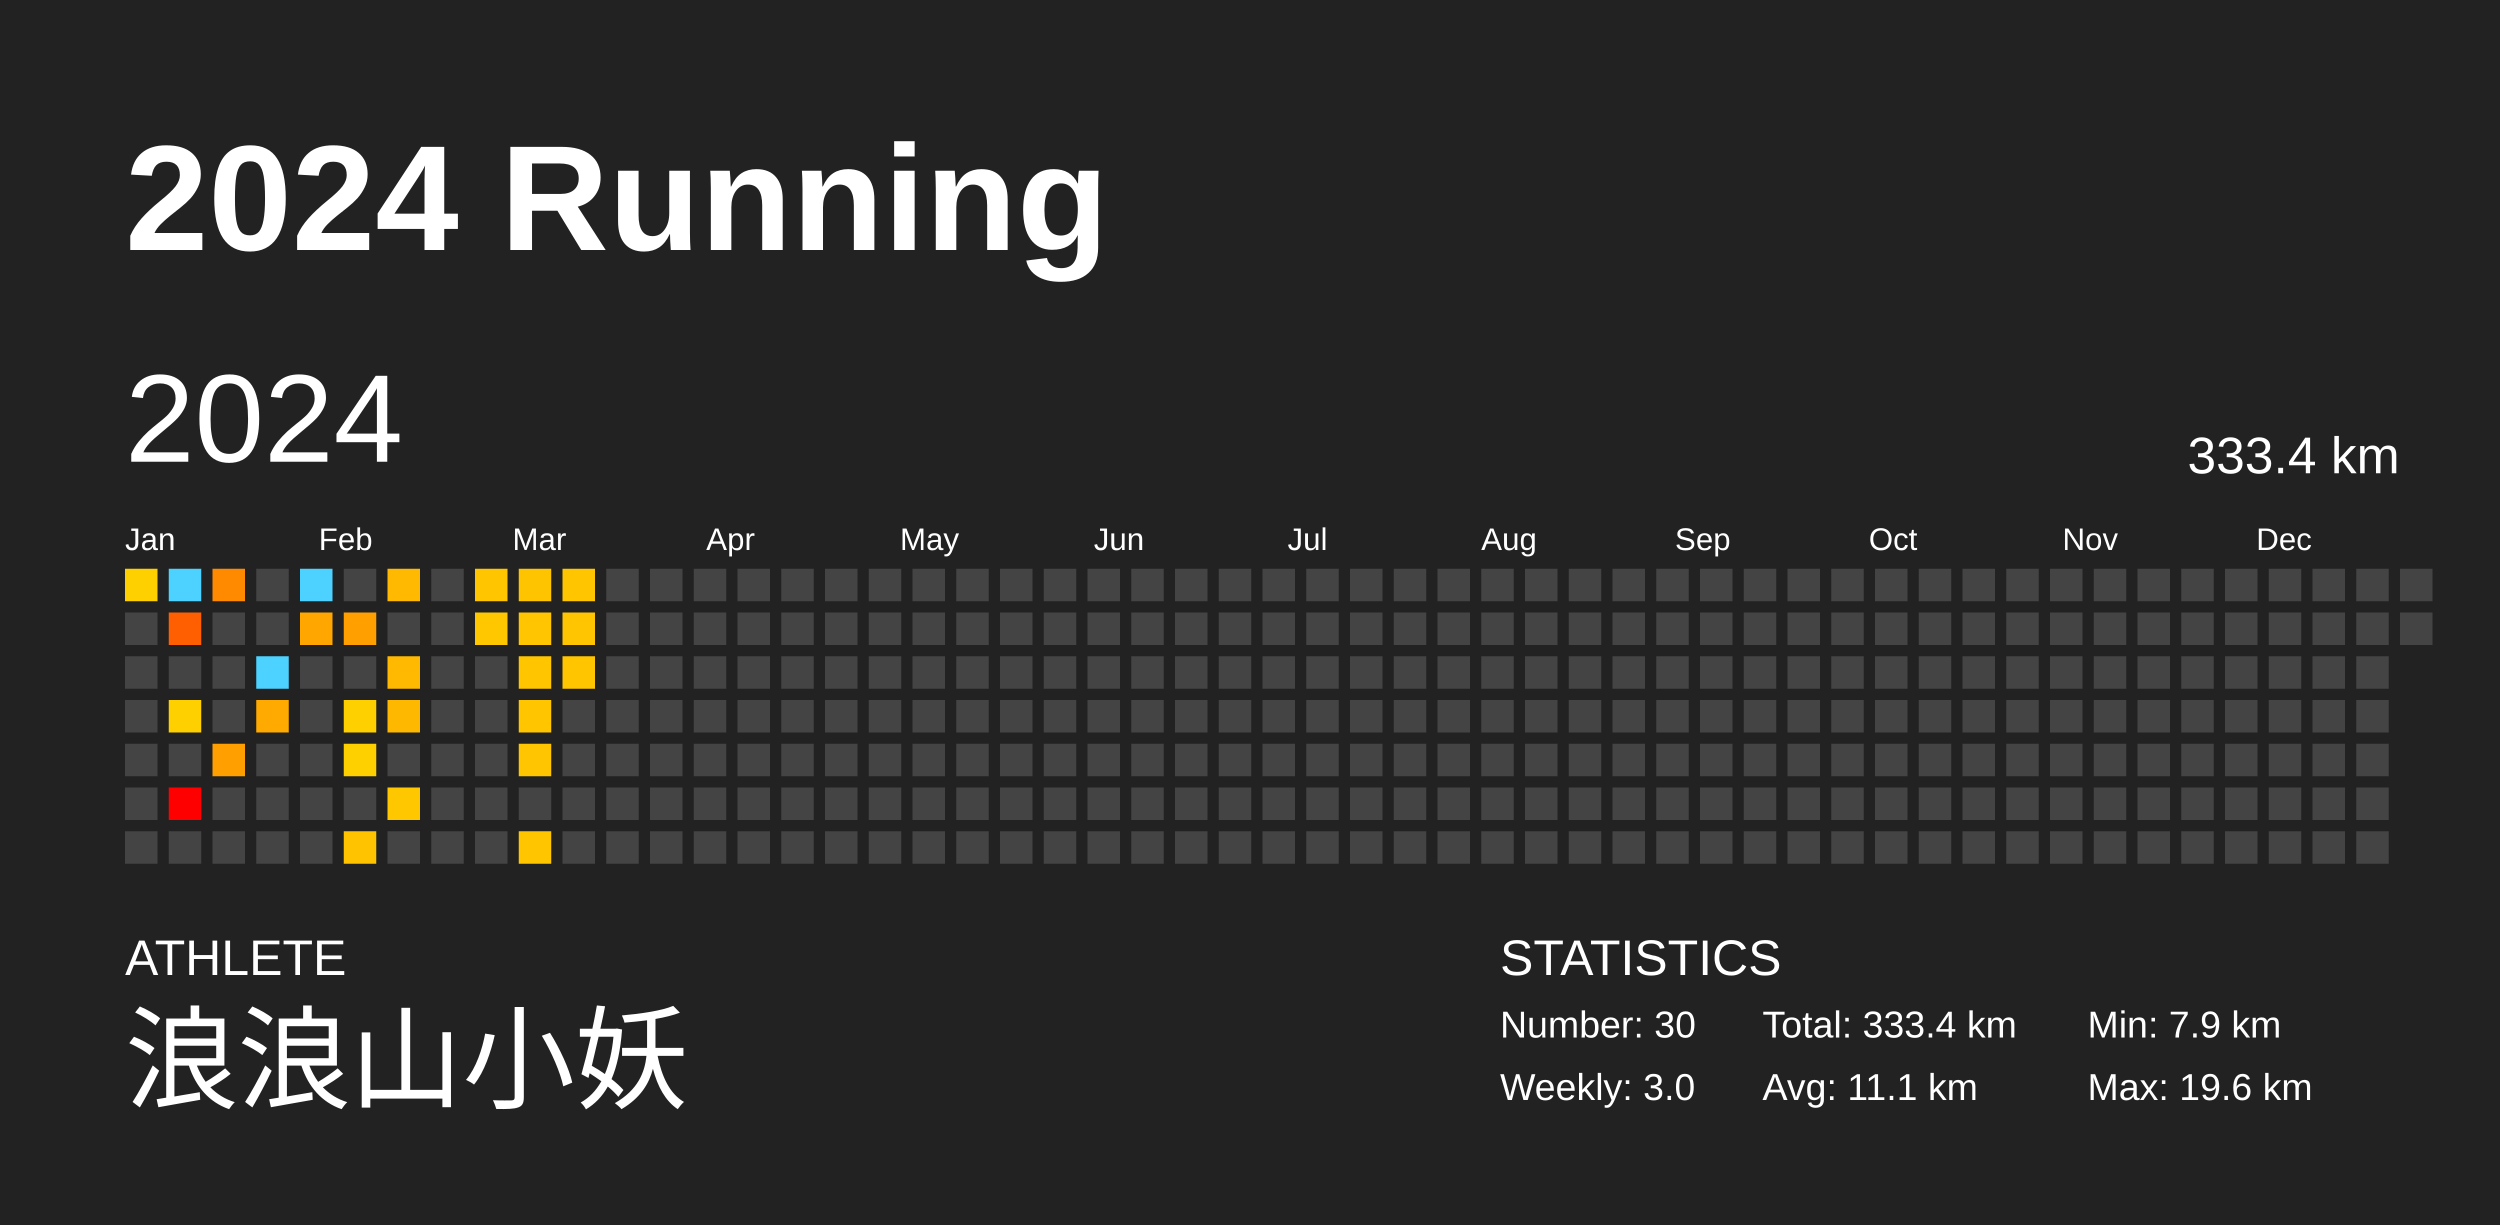
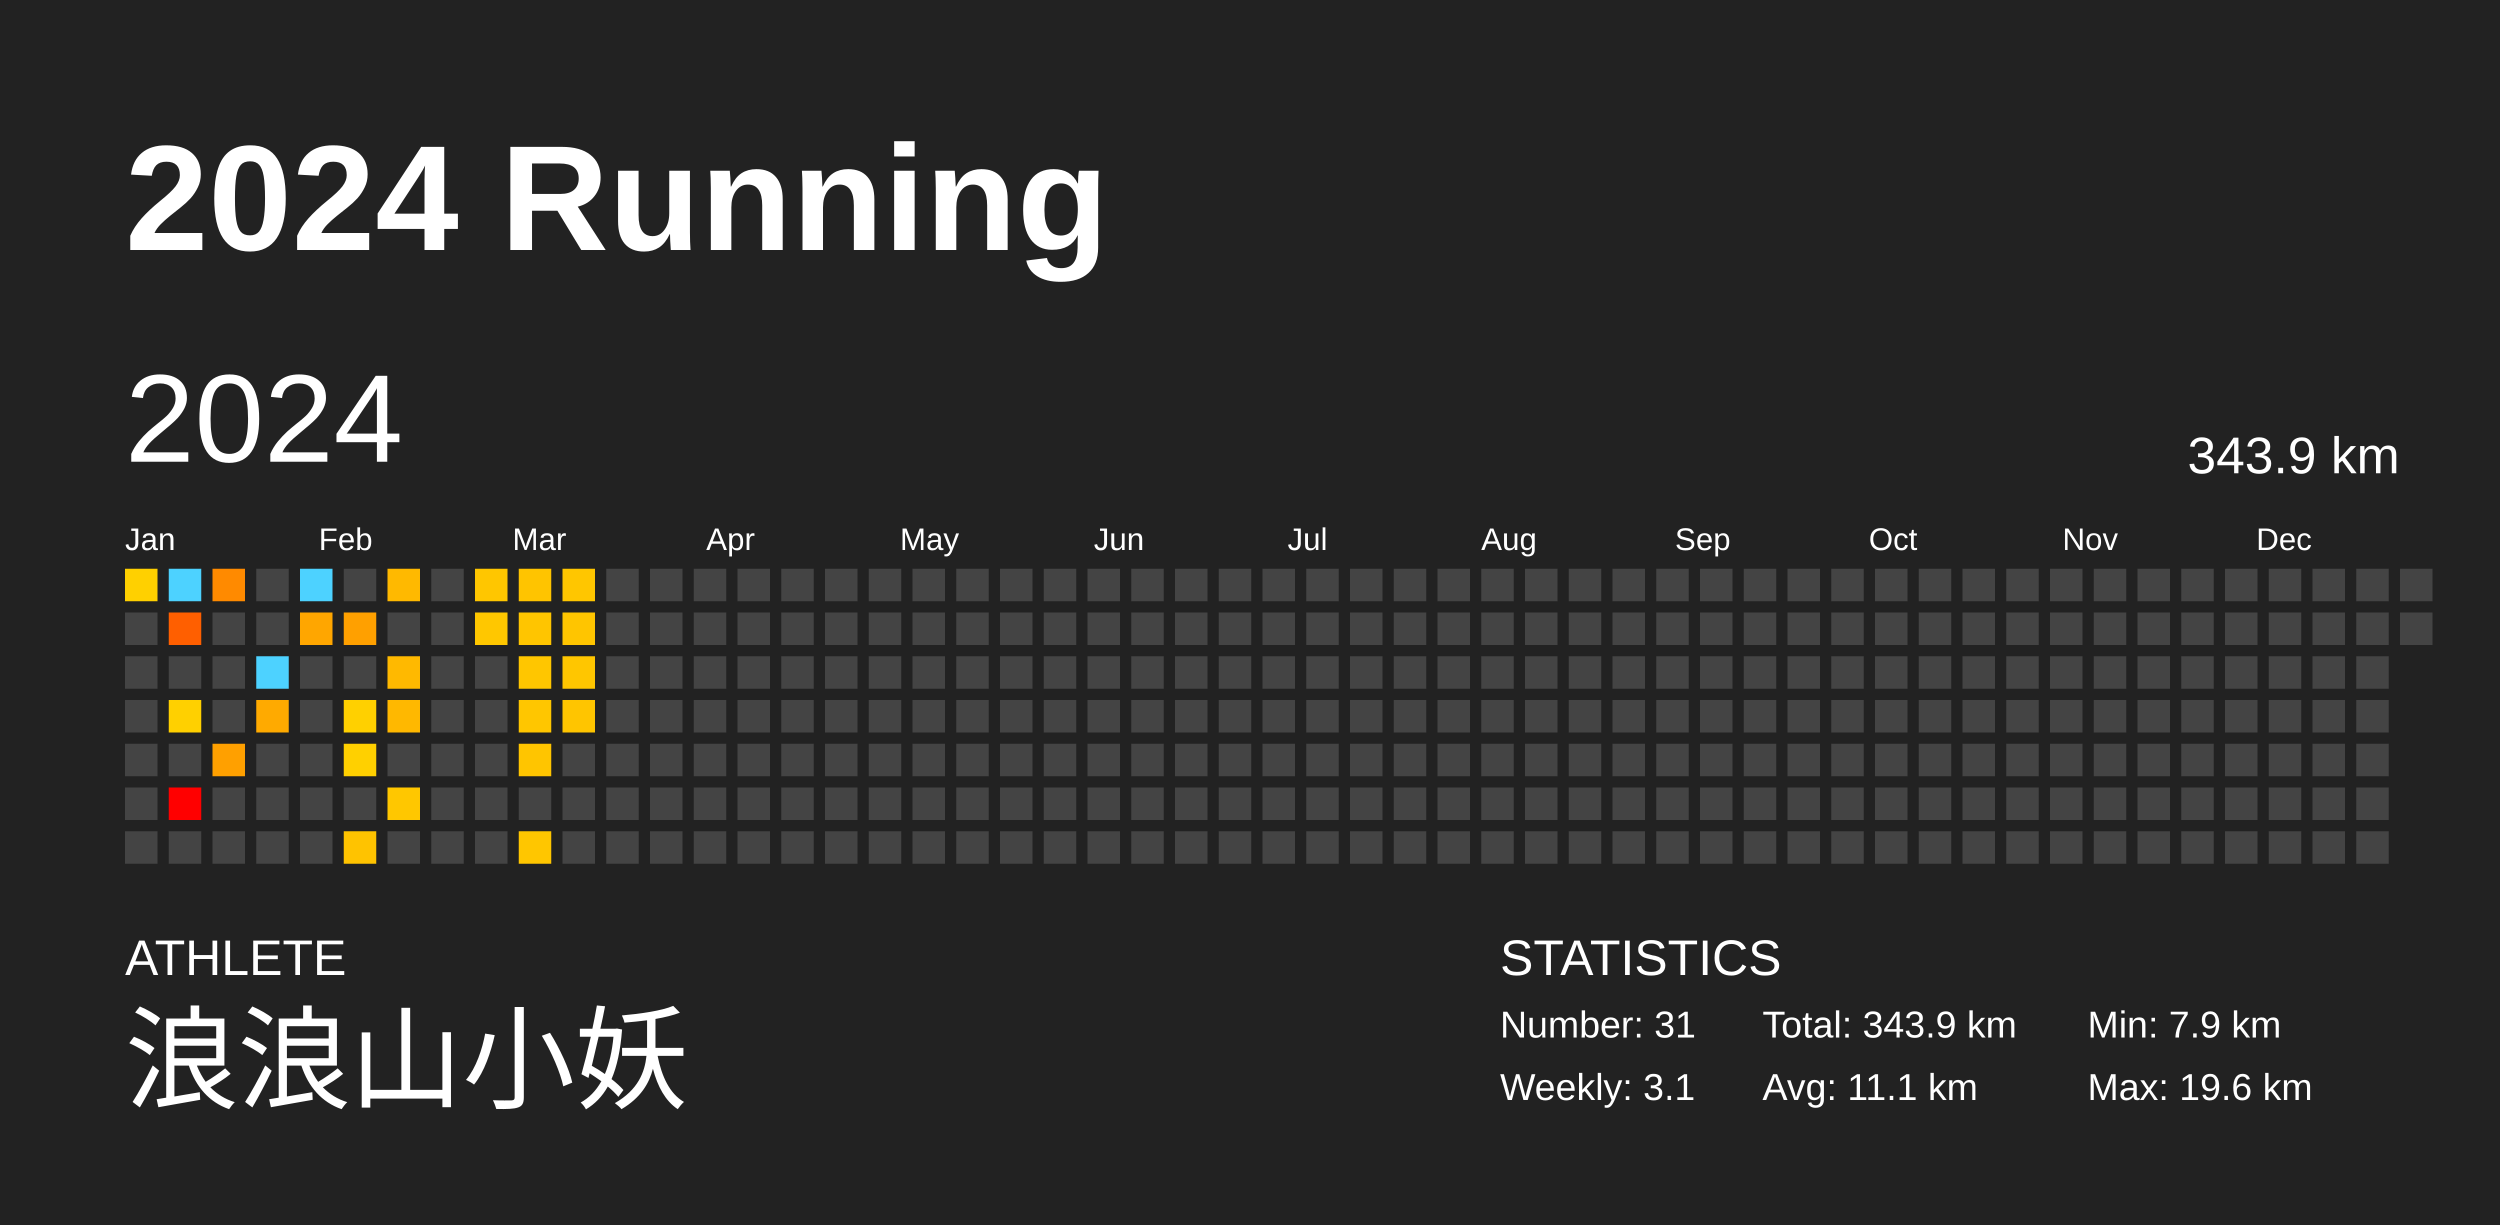
<svg xmlns="http://www.w3.org/2000/svg" baseProfile="full" height="98mm" version="1.1" viewBox="0,0,200,98" width="200mm">
  <defs />
  <rect fill="#222222" height="98" width="200" x="0" y="0" />
  <text fill="#FFFFFF" style="font-size:12px; font-family:Arial; font-weight:bold;" x="10" y="20">2024 Running</text>
  <text fill="#FFFFFF" style="font-size:4px; font-family:Arial" x="10" y="78">ATHLETE</text>
  <text fill="#FFFFFF" style="font-size:9px; font-family:Arial" x="10" y="88">浪浪山小妖</text>
  <text fill="#FFFFFF" style="font-size:4px; font-family:Arial" x="120" y="78">STATISTICS</text>
-   <text fill="#FFFFFF" style="font-size:3px; font-family:Arial" x="120" y="83">Number: 30</text>
-   <text fill="#FFFFFF" style="font-size:3px; font-family:Arial" x="120" y="88">Weekly: 3.0</text>
-   <text fill="#FFFFFF" style="font-size:3px; font-family:Arial" x="141" y="83">Total: 333.4 km</text>
+   <text fill="#FFFFFF" style="font-size:3px; font-family:Arial" x="120" y="83">Number: 31</text>
+   <text fill="#FFFFFF" style="font-size:3px; font-family:Arial" x="120" y="88">Weekly: 3.1</text>
+   <text fill="#FFFFFF" style="font-size:3px; font-family:Arial" x="141" y="83">Total: 343.9 km</text>
  <text fill="#FFFFFF" style="font-size:3px; font-family:Arial" x="141" y="88">Avg: 11.1 km</text>
  <text fill="#FFFFFF" style="font-size:3px; font-family:Arial" x="167" y="83">Min: 7.9 km</text>
  <text fill="#FFFFFF" style="font-size:3px; font-family:Arial" x="167" y="88">Max: 19.6 km</text>
  <text dominant-baseline="hanging" fill="#FFFFFF" style="font-size:10.0px; font-family:Arial;" x="10" y="30">2024</text>
-   <text dominant-baseline="hanging" fill="#FFFFFF" style="font-size:4.125px; font-family:Arial;" x="175" y="35">333.4 km</text>
+   <text dominant-baseline="hanging" fill="#FFFFFF" style="font-size:4.125px; font-family:Arial;" x="175" y="35">343.9 km</text>
  <text fill="#FFFFFF" style="font-size:2.5px; font-family:Arial" x="10.0" y="44">Jan</text>
  <text fill="#FFFFFF" style="font-size:2.5px; font-family:Arial" x="25.5" y="44">Feb</text>
  <text fill="#FFFFFF" style="font-size:2.5px; font-family:Arial" x="41.0" y="44">Mar</text>
  <text fill="#FFFFFF" style="font-size:2.5px; font-family:Arial" x="56.5" y="44">Apr</text>
  <text fill="#FFFFFF" style="font-size:2.5px; font-family:Arial" x="72.0" y="44">May</text>
  <text fill="#FFFFFF" style="font-size:2.5px; font-family:Arial" x="87.5" y="44">Jun</text>
  <text fill="#FFFFFF" style="font-size:2.5px; font-family:Arial" x="103.0" y="44">Jul</text>
  <text fill="#FFFFFF" style="font-size:2.5px; font-family:Arial" x="118.5" y="44">Aug</text>
  <text fill="#FFFFFF" style="font-size:2.5px; font-family:Arial" x="134.0" y="44">Sep</text>
  <text fill="#FFFFFF" style="font-size:2.5px; font-family:Arial" x="149.5" y="44">Oct</text>
  <text fill="#FFFFFF" style="font-size:2.5px; font-family:Arial" x="165.0" y="44">Nov</text>
  <text fill="#FFFFFF" style="font-size:2.5px; font-family:Arial" x="180.5" y="44">Dec</text>
  <rect fill="#ffd000" height="2.6" width="2.6" x="10.0" y="45.5" />
  <rect fill="#444444" height="2.6" width="2.6" x="10.0" y="49.0" />
  <rect fill="#444444" height="2.6" width="2.6" x="10.0" y="52.5" />
  <rect fill="#444444" height="2.6" width="2.6" x="10.0" y="56.0" />
  <rect fill="#444444" height="2.6" width="2.6" x="10.0" y="59.5" />
  <rect fill="#444444" height="2.6" width="2.6" x="10.0" y="63.0" />
  <rect fill="#444444" height="2.6" width="2.6" x="10.0" y="66.5" />
  <rect fill="#4dd2ff" height="2.6" width="2.6" x="13.5" y="45.5" />
  <rect fill="#ff5f00" height="2.6" width="2.6" x="13.5" y="49.0" />
  <rect fill="#444444" height="2.6" width="2.6" x="13.5" y="52.5" />
  <rect fill="#ffd000" height="2.6" width="2.6" x="13.5" y="56.0" />
  <rect fill="#444444" height="2.6" width="2.6" x="13.5" y="59.5" />
  <rect fill="#ff0000" height="2.6" width="2.6" x="13.5" y="63.0" />
  <rect fill="#444444" height="2.6" width="2.6" x="13.5" y="66.5" />
  <rect fill="#ff8a00" height="2.6" width="2.6" x="17.0" y="45.5" />
  <rect fill="#444444" height="2.6" width="2.6" x="17.0" y="49.0" />
  <rect fill="#444444" height="2.6" width="2.6" x="17.0" y="52.5" />
  <rect fill="#444444" height="2.6" width="2.6" x="17.0" y="56.0" />
  <rect fill="#ffa000" height="2.6" width="2.6" x="17.0" y="59.5" />
  <rect fill="#444444" height="2.6" width="2.6" x="17.0" y="63.0" />
  <rect fill="#444444" height="2.6" width="2.6" x="17.0" y="66.5" />
  <rect fill="#444444" height="2.6" width="2.6" x="20.5" y="45.5" />
  <rect fill="#444444" height="2.6" width="2.6" x="20.5" y="49.0" />
  <rect fill="#4dd2ff" height="2.6" width="2.6" x="20.5" y="52.5" />
  <rect fill="#ffaa00" height="2.6" width="2.6" x="20.5" y="56.0" />
  <rect fill="#444444" height="2.6" width="2.6" x="20.5" y="59.5" />
  <rect fill="#444444" height="2.6" width="2.6" x="20.5" y="63.0" />
  <rect fill="#444444" height="2.6" width="2.6" x="20.5" y="66.5" />
  <rect fill="#4dd2ff" height="2.6" width="2.6" x="24.0" y="45.5" />
  <rect fill="#ffa600" height="2.6" width="2.6" x="24.0" y="49.0" />
  <rect fill="#444444" height="2.6" width="2.6" x="24.0" y="52.5" />
  <rect fill="#444444" height="2.6" width="2.6" x="24.0" y="56.0" />
  <rect fill="#444444" height="2.6" width="2.6" x="24.0" y="59.5" />
  <rect fill="#444444" height="2.6" width="2.6" x="24.0" y="63.0" />
  <rect fill="#444444" height="2.6" width="2.6" x="24.0" y="66.5" />
  <rect fill="#444444" height="2.6" width="2.6" x="27.5" y="45.5" />
  <rect fill="#ffa000" height="2.6" width="2.6" x="27.5" y="49.0" />
  <rect fill="#444444" height="2.6" width="2.6" x="27.5" y="52.5" />
  <rect fill="#ffd000" height="2.6" width="2.6" x="27.5" y="56.0" />
  <rect fill="#ffd000" height="2.6" width="2.6" x="27.5" y="59.5" />
  <rect fill="#444444" height="2.6" width="2.6" x="27.5" y="63.0" />
  <rect fill="#ffc300" height="2.6" width="2.6" x="27.5" y="66.5" />
  <rect fill="#ffb900" height="2.6" width="2.6" x="31.0" y="45.5" />
  <rect fill="#444444" height="2.6" width="2.6" x="31.0" y="49.0" />
  <rect fill="#ffb900" height="2.6" width="2.6" x="31.0" y="52.5" />
  <rect fill="#ffb800" height="2.6" width="2.6" x="31.0" y="56.0" />
  <rect fill="#444444" height="2.6" width="2.6" x="31.0" y="59.5" />
  <rect fill="#ffc700" height="2.6" width="2.6" x="31.0" y="63.0" />
  <rect fill="#444444" height="2.6" width="2.6" x="31.0" y="66.5" />
  <rect fill="#444444" height="2.6" width="2.6" x="34.5" y="45.5" />
  <rect fill="#444444" height="2.6" width="2.6" x="34.5" y="49.0" />
  <rect fill="#444444" height="2.6" width="2.6" x="34.5" y="52.5" />
  <rect fill="#444444" height="2.6" width="2.6" x="34.5" y="56.0" />
  <rect fill="#444444" height="2.6" width="2.6" x="34.5" y="59.5" />
  <rect fill="#444444" height="2.6" width="2.6" x="34.5" y="63.0" />
  <rect fill="#444444" height="2.6" width="2.6" x="34.5" y="66.5" />
  <rect fill="#ffc600" height="2.6" width="2.6" x="38.0" y="45.5" />
  <rect fill="#ffc700" height="2.6" width="2.6" x="38.0" y="49.0" />
  <rect fill="#444444" height="2.6" width="2.6" x="38.0" y="52.5" />
  <rect fill="#444444" height="2.6" width="2.6" x="38.0" y="56.0" />
  <rect fill="#444444" height="2.6" width="2.6" x="38.0" y="59.5" />
  <rect fill="#444444" height="2.6" width="2.6" x="38.0" y="63.0" />
  <rect fill="#444444" height="2.6" width="2.6" x="38.0" y="66.5" />
  <rect fill="#ffc400" height="2.6" width="2.6" x="41.5" y="45.5" />
  <rect fill="#ffc500" height="2.6" width="2.6" x="41.5" y="49.0" />
  <rect fill="#ffc600" height="2.6" width="2.6" x="41.5" y="52.5" />
  <rect fill="#ffc600" height="2.6" width="2.6" x="41.5" y="56.0" />
  <rect fill="#ffc500" height="2.6" width="2.6" x="41.5" y="59.5" />
  <rect fill="#444444" height="2.6" width="2.6" x="41.5" y="63.0" />
  <rect fill="#ffc600" height="2.6" width="2.6" x="41.5" y="66.5" />
  <rect fill="#ffc600" height="2.6" width="2.6" x="45.0" y="45.5" />
  <rect fill="#ffc500" height="2.6" width="2.6" x="45.0" y="49.0" />
  <rect fill="#ffc600" height="2.6" width="2.6" x="45.0" y="52.5" />
-   <rect fill="#444444" height="2.6" width="2.6" x="45.0" y="56.0" />
+   <rect fill="#ffc500" height="2.6" width="2.6" x="45.0" y="56.0" />
  <rect fill="#444444" height="2.6" width="2.6" x="45.0" y="59.5" />
  <rect fill="#444444" height="2.6" width="2.6" x="45.0" y="63.0" />
  <rect fill="#444444" height="2.6" width="2.6" x="45.0" y="66.5" />
  <rect fill="#444444" height="2.6" width="2.6" x="48.5" y="45.5" />
  <rect fill="#444444" height="2.6" width="2.6" x="48.5" y="49.0" />
  <rect fill="#444444" height="2.6" width="2.6" x="48.5" y="52.5" />
  <rect fill="#444444" height="2.6" width="2.6" x="48.5" y="56.0" />
  <rect fill="#444444" height="2.6" width="2.6" x="48.5" y="59.5" />
  <rect fill="#444444" height="2.6" width="2.6" x="48.5" y="63.0" />
  <rect fill="#444444" height="2.6" width="2.6" x="48.5" y="66.5" />
  <rect fill="#444444" height="2.6" width="2.6" x="52.0" y="45.5" />
  <rect fill="#444444" height="2.6" width="2.6" x="52.0" y="49.0" />
  <rect fill="#444444" height="2.6" width="2.6" x="52.0" y="52.5" />
  <rect fill="#444444" height="2.6" width="2.6" x="52.0" y="56.0" />
  <rect fill="#444444" height="2.6" width="2.6" x="52.0" y="59.5" />
  <rect fill="#444444" height="2.6" width="2.6" x="52.0" y="63.0" />
  <rect fill="#444444" height="2.6" width="2.6" x="52.0" y="66.5" />
  <rect fill="#444444" height="2.6" width="2.6" x="55.5" y="45.5" />
  <rect fill="#444444" height="2.6" width="2.6" x="55.5" y="49.0" />
  <rect fill="#444444" height="2.6" width="2.6" x="55.5" y="52.5" />
  <rect fill="#444444" height="2.6" width="2.6" x="55.5" y="56.0" />
  <rect fill="#444444" height="2.6" width="2.6" x="55.5" y="59.5" />
  <rect fill="#444444" height="2.6" width="2.6" x="55.5" y="63.0" />
  <rect fill="#444444" height="2.6" width="2.6" x="55.5" y="66.5" />
  <rect fill="#444444" height="2.6" width="2.6" x="59.0" y="45.5" />
  <rect fill="#444444" height="2.6" width="2.6" x="59.0" y="49.0" />
  <rect fill="#444444" height="2.6" width="2.6" x="59.0" y="52.5" />
  <rect fill="#444444" height="2.6" width="2.6" x="59.0" y="56.0" />
  <rect fill="#444444" height="2.6" width="2.6" x="59.0" y="59.5" />
  <rect fill="#444444" height="2.6" width="2.6" x="59.0" y="63.0" />
  <rect fill="#444444" height="2.6" width="2.6" x="59.0" y="66.5" />
  <rect fill="#444444" height="2.6" width="2.6" x="62.5" y="45.5" />
  <rect fill="#444444" height="2.6" width="2.6" x="62.5" y="49.0" />
  <rect fill="#444444" height="2.6" width="2.6" x="62.5" y="52.5" />
  <rect fill="#444444" height="2.6" width="2.6" x="62.5" y="56.0" />
  <rect fill="#444444" height="2.6" width="2.6" x="62.5" y="59.5" />
  <rect fill="#444444" height="2.6" width="2.6" x="62.5" y="63.0" />
  <rect fill="#444444" height="2.6" width="2.6" x="62.5" y="66.5" />
  <rect fill="#444444" height="2.6" width="2.6" x="66.0" y="45.5" />
  <rect fill="#444444" height="2.6" width="2.6" x="66.0" y="49.0" />
  <rect fill="#444444" height="2.6" width="2.6" x="66.0" y="52.5" />
  <rect fill="#444444" height="2.6" width="2.6" x="66.0" y="56.0" />
  <rect fill="#444444" height="2.6" width="2.6" x="66.0" y="59.5" />
  <rect fill="#444444" height="2.6" width="2.6" x="66.0" y="63.0" />
  <rect fill="#444444" height="2.6" width="2.6" x="66.0" y="66.5" />
  <rect fill="#444444" height="2.6" width="2.6" x="69.5" y="45.5" />
  <rect fill="#444444" height="2.6" width="2.6" x="69.5" y="49.0" />
  <rect fill="#444444" height="2.6" width="2.6" x="69.5" y="52.5" />
  <rect fill="#444444" height="2.6" width="2.6" x="69.5" y="56.0" />
  <rect fill="#444444" height="2.6" width="2.6" x="69.5" y="59.5" />
  <rect fill="#444444" height="2.6" width="2.6" x="69.5" y="63.0" />
  <rect fill="#444444" height="2.6" width="2.6" x="69.5" y="66.5" />
  <rect fill="#444444" height="2.6" width="2.6" x="73.0" y="45.5" />
  <rect fill="#444444" height="2.6" width="2.6" x="73.0" y="49.0" />
  <rect fill="#444444" height="2.6" width="2.6" x="73.0" y="52.5" />
  <rect fill="#444444" height="2.6" width="2.6" x="73.0" y="56.0" />
  <rect fill="#444444" height="2.6" width="2.6" x="73.0" y="59.5" />
  <rect fill="#444444" height="2.6" width="2.6" x="73.0" y="63.0" />
  <rect fill="#444444" height="2.6" width="2.6" x="73.0" y="66.5" />
  <rect fill="#444444" height="2.6" width="2.6" x="76.5" y="45.5" />
  <rect fill="#444444" height="2.6" width="2.6" x="76.5" y="49.0" />
  <rect fill="#444444" height="2.6" width="2.6" x="76.5" y="52.5" />
  <rect fill="#444444" height="2.6" width="2.6" x="76.5" y="56.0" />
  <rect fill="#444444" height="2.6" width="2.6" x="76.5" y="59.5" />
  <rect fill="#444444" height="2.6" width="2.6" x="76.5" y="63.0" />
  <rect fill="#444444" height="2.6" width="2.6" x="76.5" y="66.5" />
  <rect fill="#444444" height="2.6" width="2.6" x="80.0" y="45.5" />
  <rect fill="#444444" height="2.6" width="2.6" x="80.0" y="49.0" />
  <rect fill="#444444" height="2.6" width="2.6" x="80.0" y="52.5" />
  <rect fill="#444444" height="2.6" width="2.6" x="80.0" y="56.0" />
  <rect fill="#444444" height="2.6" width="2.6" x="80.0" y="59.5" />
  <rect fill="#444444" height="2.6" width="2.6" x="80.0" y="63.0" />
  <rect fill="#444444" height="2.6" width="2.6" x="80.0" y="66.5" />
  <rect fill="#444444" height="2.6" width="2.6" x="83.5" y="45.5" />
  <rect fill="#444444" height="2.6" width="2.6" x="83.5" y="49.0" />
  <rect fill="#444444" height="2.6" width="2.6" x="83.5" y="52.5" />
  <rect fill="#444444" height="2.6" width="2.6" x="83.5" y="56.0" />
  <rect fill="#444444" height="2.6" width="2.6" x="83.5" y="59.5" />
  <rect fill="#444444" height="2.6" width="2.6" x="83.5" y="63.0" />
  <rect fill="#444444" height="2.6" width="2.6" x="83.5" y="66.5" />
  <rect fill="#444444" height="2.6" width="2.6" x="87.0" y="45.5" />
  <rect fill="#444444" height="2.6" width="2.6" x="87.0" y="49.0" />
  <rect fill="#444444" height="2.6" width="2.6" x="87.0" y="52.5" />
  <rect fill="#444444" height="2.6" width="2.6" x="87.0" y="56.0" />
  <rect fill="#444444" height="2.6" width="2.6" x="87.0" y="59.5" />
  <rect fill="#444444" height="2.6" width="2.6" x="87.0" y="63.0" />
  <rect fill="#444444" height="2.6" width="2.6" x="87.0" y="66.5" />
  <rect fill="#444444" height="2.6" width="2.6" x="90.5" y="45.5" />
  <rect fill="#444444" height="2.6" width="2.6" x="90.5" y="49.0" />
  <rect fill="#444444" height="2.6" width="2.6" x="90.5" y="52.5" />
  <rect fill="#444444" height="2.6" width="2.6" x="90.5" y="56.0" />
  <rect fill="#444444" height="2.6" width="2.6" x="90.5" y="59.5" />
  <rect fill="#444444" height="2.6" width="2.6" x="90.5" y="63.0" />
  <rect fill="#444444" height="2.6" width="2.6" x="90.5" y="66.5" />
  <rect fill="#444444" height="2.6" width="2.6" x="94.0" y="45.5" />
  <rect fill="#444444" height="2.6" width="2.6" x="94.0" y="49.0" />
  <rect fill="#444444" height="2.6" width="2.6" x="94.0" y="52.5" />
  <rect fill="#444444" height="2.6" width="2.6" x="94.0" y="56.0" />
  <rect fill="#444444" height="2.6" width="2.6" x="94.0" y="59.5" />
  <rect fill="#444444" height="2.6" width="2.6" x="94.0" y="63.0" />
  <rect fill="#444444" height="2.6" width="2.6" x="94.0" y="66.5" />
  <rect fill="#444444" height="2.6" width="2.6" x="97.5" y="45.5" />
  <rect fill="#444444" height="2.6" width="2.6" x="97.5" y="49.0" />
  <rect fill="#444444" height="2.6" width="2.6" x="97.5" y="52.5" />
  <rect fill="#444444" height="2.6" width="2.6" x="97.5" y="56.0" />
  <rect fill="#444444" height="2.6" width="2.6" x="97.5" y="59.5" />
  <rect fill="#444444" height="2.6" width="2.6" x="97.5" y="63.0" />
  <rect fill="#444444" height="2.6" width="2.6" x="97.5" y="66.5" />
  <rect fill="#444444" height="2.6" width="2.6" x="101.0" y="45.5" />
  <rect fill="#444444" height="2.6" width="2.6" x="101.0" y="49.0" />
  <rect fill="#444444" height="2.6" width="2.6" x="101.0" y="52.5" />
  <rect fill="#444444" height="2.6" width="2.6" x="101.0" y="56.0" />
  <rect fill="#444444" height="2.6" width="2.6" x="101.0" y="59.5" />
  <rect fill="#444444" height="2.6" width="2.6" x="101.0" y="63.0" />
  <rect fill="#444444" height="2.6" width="2.6" x="101.0" y="66.5" />
  <rect fill="#444444" height="2.6" width="2.6" x="104.5" y="45.5" />
  <rect fill="#444444" height="2.6" width="2.6" x="104.5" y="49.0" />
  <rect fill="#444444" height="2.6" width="2.6" x="104.5" y="52.5" />
  <rect fill="#444444" height="2.6" width="2.6" x="104.5" y="56.0" />
  <rect fill="#444444" height="2.6" width="2.6" x="104.5" y="59.5" />
  <rect fill="#444444" height="2.6" width="2.6" x="104.5" y="63.0" />
  <rect fill="#444444" height="2.6" width="2.6" x="104.5" y="66.5" />
  <rect fill="#444444" height="2.6" width="2.6" x="108.0" y="45.5" />
  <rect fill="#444444" height="2.6" width="2.6" x="108.0" y="49.0" />
  <rect fill="#444444" height="2.6" width="2.6" x="108.0" y="52.5" />
  <rect fill="#444444" height="2.6" width="2.6" x="108.0" y="56.0" />
  <rect fill="#444444" height="2.6" width="2.6" x="108.0" y="59.5" />
  <rect fill="#444444" height="2.6" width="2.6" x="108.0" y="63.0" />
  <rect fill="#444444" height="2.6" width="2.6" x="108.0" y="66.5" />
  <rect fill="#444444" height="2.6" width="2.6" x="111.5" y="45.5" />
  <rect fill="#444444" height="2.6" width="2.6" x="111.5" y="49.0" />
  <rect fill="#444444" height="2.6" width="2.6" x="111.5" y="52.5" />
  <rect fill="#444444" height="2.6" width="2.6" x="111.5" y="56.0" />
  <rect fill="#444444" height="2.6" width="2.6" x="111.5" y="59.5" />
  <rect fill="#444444" height="2.6" width="2.6" x="111.5" y="63.0" />
  <rect fill="#444444" height="2.6" width="2.6" x="111.5" y="66.5" />
  <rect fill="#444444" height="2.6" width="2.6" x="115.0" y="45.5" />
  <rect fill="#444444" height="2.6" width="2.6" x="115.0" y="49.0" />
  <rect fill="#444444" height="2.6" width="2.6" x="115.0" y="52.5" />
  <rect fill="#444444" height="2.6" width="2.6" x="115.0" y="56.0" />
  <rect fill="#444444" height="2.6" width="2.6" x="115.0" y="59.5" />
  <rect fill="#444444" height="2.6" width="2.6" x="115.0" y="63.0" />
  <rect fill="#444444" height="2.6" width="2.6" x="115.0" y="66.5" />
  <rect fill="#444444" height="2.6" width="2.6" x="118.5" y="45.5" />
  <rect fill="#444444" height="2.6" width="2.6" x="118.5" y="49.0" />
  <rect fill="#444444" height="2.6" width="2.6" x="118.5" y="52.5" />
  <rect fill="#444444" height="2.6" width="2.6" x="118.5" y="56.0" />
  <rect fill="#444444" height="2.6" width="2.6" x="118.5" y="59.5" />
  <rect fill="#444444" height="2.6" width="2.6" x="118.5" y="63.0" />
  <rect fill="#444444" height="2.6" width="2.6" x="118.5" y="66.5" />
  <rect fill="#444444" height="2.6" width="2.6" x="122.0" y="45.5" />
  <rect fill="#444444" height="2.6" width="2.6" x="122.0" y="49.0" />
  <rect fill="#444444" height="2.6" width="2.6" x="122.0" y="52.5" />
  <rect fill="#444444" height="2.6" width="2.6" x="122.0" y="56.0" />
  <rect fill="#444444" height="2.6" width="2.6" x="122.0" y="59.5" />
  <rect fill="#444444" height="2.6" width="2.6" x="122.0" y="63.0" />
  <rect fill="#444444" height="2.6" width="2.6" x="122.0" y="66.5" />
  <rect fill="#444444" height="2.6" width="2.6" x="125.5" y="45.5" />
  <rect fill="#444444" height="2.6" width="2.6" x="125.5" y="49.0" />
  <rect fill="#444444" height="2.6" width="2.6" x="125.5" y="52.5" />
  <rect fill="#444444" height="2.6" width="2.6" x="125.5" y="56.0" />
  <rect fill="#444444" height="2.6" width="2.6" x="125.5" y="59.5" />
  <rect fill="#444444" height="2.6" width="2.6" x="125.5" y="63.0" />
  <rect fill="#444444" height="2.6" width="2.6" x="125.5" y="66.5" />
  <rect fill="#444444" height="2.6" width="2.6" x="129.0" y="45.5" />
  <rect fill="#444444" height="2.6" width="2.6" x="129.0" y="49.0" />
  <rect fill="#444444" height="2.6" width="2.6" x="129.0" y="52.5" />
  <rect fill="#444444" height="2.6" width="2.6" x="129.0" y="56.0" />
  <rect fill="#444444" height="2.6" width="2.6" x="129.0" y="59.5" />
  <rect fill="#444444" height="2.6" width="2.6" x="129.0" y="63.0" />
  <rect fill="#444444" height="2.6" width="2.6" x="129.0" y="66.5" />
  <rect fill="#444444" height="2.6" width="2.6" x="132.5" y="45.5" />
  <rect fill="#444444" height="2.6" width="2.6" x="132.5" y="49.0" />
  <rect fill="#444444" height="2.6" width="2.6" x="132.5" y="52.5" />
  <rect fill="#444444" height="2.6" width="2.6" x="132.5" y="56.0" />
  <rect fill="#444444" height="2.6" width="2.6" x="132.5" y="59.5" />
  <rect fill="#444444" height="2.6" width="2.6" x="132.5" y="63.0" />
  <rect fill="#444444" height="2.6" width="2.6" x="132.5" y="66.5" />
  <rect fill="#444444" height="2.6" width="2.6" x="136.0" y="45.5" />
  <rect fill="#444444" height="2.6" width="2.6" x="136.0" y="49.0" />
  <rect fill="#444444" height="2.6" width="2.6" x="136.0" y="52.5" />
  <rect fill="#444444" height="2.6" width="2.6" x="136.0" y="56.0" />
  <rect fill="#444444" height="2.6" width="2.6" x="136.0" y="59.5" />
  <rect fill="#444444" height="2.6" width="2.6" x="136.0" y="63.0" />
  <rect fill="#444444" height="2.6" width="2.6" x="136.0" y="66.5" />
  <rect fill="#444444" height="2.6" width="2.6" x="139.5" y="45.5" />
  <rect fill="#444444" height="2.6" width="2.6" x="139.5" y="49.0" />
  <rect fill="#444444" height="2.6" width="2.6" x="139.5" y="52.5" />
  <rect fill="#444444" height="2.6" width="2.6" x="139.5" y="56.0" />
  <rect fill="#444444" height="2.6" width="2.6" x="139.5" y="59.5" />
  <rect fill="#444444" height="2.6" width="2.6" x="139.5" y="63.0" />
  <rect fill="#444444" height="2.6" width="2.6" x="139.5" y="66.5" />
  <rect fill="#444444" height="2.6" width="2.6" x="143.0" y="45.5" />
  <rect fill="#444444" height="2.6" width="2.6" x="143.0" y="49.0" />
  <rect fill="#444444" height="2.6" width="2.6" x="143.0" y="52.5" />
  <rect fill="#444444" height="2.6" width="2.6" x="143.0" y="56.0" />
  <rect fill="#444444" height="2.6" width="2.6" x="143.0" y="59.5" />
  <rect fill="#444444" height="2.6" width="2.6" x="143.0" y="63.0" />
  <rect fill="#444444" height="2.6" width="2.6" x="143.0" y="66.5" />
  <rect fill="#444444" height="2.6" width="2.6" x="146.5" y="45.5" />
  <rect fill="#444444" height="2.6" width="2.6" x="146.5" y="49.0" />
  <rect fill="#444444" height="2.6" width="2.6" x="146.5" y="52.5" />
  <rect fill="#444444" height="2.6" width="2.6" x="146.5" y="56.0" />
  <rect fill="#444444" height="2.6" width="2.6" x="146.5" y="59.5" />
  <rect fill="#444444" height="2.6" width="2.6" x="146.5" y="63.0" />
  <rect fill="#444444" height="2.6" width="2.6" x="146.5" y="66.5" />
  <rect fill="#444444" height="2.6" width="2.6" x="150.0" y="45.5" />
  <rect fill="#444444" height="2.6" width="2.6" x="150.0" y="49.0" />
  <rect fill="#444444" height="2.6" width="2.6" x="150.0" y="52.5" />
  <rect fill="#444444" height="2.6" width="2.6" x="150.0" y="56.0" />
  <rect fill="#444444" height="2.6" width="2.6" x="150.0" y="59.5" />
  <rect fill="#444444" height="2.6" width="2.6" x="150.0" y="63.0" />
  <rect fill="#444444" height="2.6" width="2.6" x="150.0" y="66.5" />
  <rect fill="#444444" height="2.6" width="2.6" x="153.5" y="45.5" />
  <rect fill="#444444" height="2.6" width="2.6" x="153.5" y="49.0" />
  <rect fill="#444444" height="2.6" width="2.6" x="153.5" y="52.5" />
  <rect fill="#444444" height="2.6" width="2.6" x="153.5" y="56.0" />
  <rect fill="#444444" height="2.6" width="2.6" x="153.5" y="59.5" />
  <rect fill="#444444" height="2.6" width="2.6" x="153.5" y="63.0" />
  <rect fill="#444444" height="2.6" width="2.6" x="153.5" y="66.5" />
  <rect fill="#444444" height="2.6" width="2.6" x="157.0" y="45.5" />
  <rect fill="#444444" height="2.6" width="2.6" x="157.0" y="49.0" />
  <rect fill="#444444" height="2.6" width="2.6" x="157.0" y="52.5" />
  <rect fill="#444444" height="2.6" width="2.6" x="157.0" y="56.0" />
  <rect fill="#444444" height="2.6" width="2.6" x="157.0" y="59.5" />
  <rect fill="#444444" height="2.6" width="2.6" x="157.0" y="63.0" />
  <rect fill="#444444" height="2.6" width="2.6" x="157.0" y="66.5" />
  <rect fill="#444444" height="2.6" width="2.6" x="160.5" y="45.5" />
  <rect fill="#444444" height="2.6" width="2.6" x="160.5" y="49.0" />
  <rect fill="#444444" height="2.6" width="2.6" x="160.5" y="52.5" />
  <rect fill="#444444" height="2.6" width="2.6" x="160.5" y="56.0" />
  <rect fill="#444444" height="2.6" width="2.6" x="160.5" y="59.5" />
  <rect fill="#444444" height="2.6" width="2.6" x="160.5" y="63.0" />
  <rect fill="#444444" height="2.6" width="2.6" x="160.5" y="66.5" />
  <rect fill="#444444" height="2.6" width="2.6" x="164.0" y="45.5" />
  <rect fill="#444444" height="2.6" width="2.6" x="164.0" y="49.0" />
  <rect fill="#444444" height="2.6" width="2.6" x="164.0" y="52.5" />
  <rect fill="#444444" height="2.6" width="2.6" x="164.0" y="56.0" />
  <rect fill="#444444" height="2.6" width="2.6" x="164.0" y="59.5" />
  <rect fill="#444444" height="2.6" width="2.6" x="164.0" y="63.0" />
  <rect fill="#444444" height="2.6" width="2.6" x="164.0" y="66.5" />
  <rect fill="#444444" height="2.6" width="2.6" x="167.5" y="45.5" />
  <rect fill="#444444" height="2.6" width="2.6" x="167.5" y="49.0" />
  <rect fill="#444444" height="2.6" width="2.6" x="167.5" y="52.5" />
  <rect fill="#444444" height="2.6" width="2.6" x="167.5" y="56.0" />
  <rect fill="#444444" height="2.6" width="2.6" x="167.5" y="59.5" />
  <rect fill="#444444" height="2.6" width="2.6" x="167.5" y="63.0" />
  <rect fill="#444444" height="2.6" width="2.6" x="167.5" y="66.5" />
  <rect fill="#444444" height="2.6" width="2.6" x="171.0" y="45.5" />
  <rect fill="#444444" height="2.6" width="2.6" x="171.0" y="49.0" />
  <rect fill="#444444" height="2.6" width="2.6" x="171.0" y="52.5" />
  <rect fill="#444444" height="2.6" width="2.6" x="171.0" y="56.0" />
  <rect fill="#444444" height="2.6" width="2.6" x="171.0" y="59.5" />
  <rect fill="#444444" height="2.6" width="2.6" x="171.0" y="63.0" />
  <rect fill="#444444" height="2.6" width="2.6" x="171.0" y="66.5" />
  <rect fill="#444444" height="2.6" width="2.6" x="174.5" y="45.5" />
  <rect fill="#444444" height="2.6" width="2.6" x="174.5" y="49.0" />
  <rect fill="#444444" height="2.6" width="2.6" x="174.5" y="52.5" />
  <rect fill="#444444" height="2.6" width="2.6" x="174.5" y="56.0" />
  <rect fill="#444444" height="2.6" width="2.6" x="174.5" y="59.5" />
  <rect fill="#444444" height="2.6" width="2.6" x="174.5" y="63.0" />
  <rect fill="#444444" height="2.6" width="2.6" x="174.5" y="66.5" />
  <rect fill="#444444" height="2.6" width="2.6" x="178.0" y="45.5" />
  <rect fill="#444444" height="2.6" width="2.6" x="178.0" y="49.0" />
  <rect fill="#444444" height="2.6" width="2.6" x="178.0" y="52.5" />
  <rect fill="#444444" height="2.6" width="2.6" x="178.0" y="56.0" />
  <rect fill="#444444" height="2.6" width="2.6" x="178.0" y="59.5" />
  <rect fill="#444444" height="2.6" width="2.6" x="178.0" y="63.0" />
  <rect fill="#444444" height="2.6" width="2.6" x="178.0" y="66.5" />
  <rect fill="#444444" height="2.6" width="2.6" x="181.5" y="45.5" />
  <rect fill="#444444" height="2.6" width="2.6" x="181.5" y="49.0" />
  <rect fill="#444444" height="2.6" width="2.6" x="181.5" y="52.5" />
  <rect fill="#444444" height="2.6" width="2.6" x="181.5" y="56.0" />
  <rect fill="#444444" height="2.6" width="2.6" x="181.5" y="59.5" />
  <rect fill="#444444" height="2.6" width="2.6" x="181.5" y="63.0" />
  <rect fill="#444444" height="2.6" width="2.6" x="181.5" y="66.5" />
  <rect fill="#444444" height="2.6" width="2.6" x="185.0" y="45.5" />
  <rect fill="#444444" height="2.6" width="2.6" x="185.0" y="49.0" />
  <rect fill="#444444" height="2.6" width="2.6" x="185.0" y="52.5" />
  <rect fill="#444444" height="2.6" width="2.6" x="185.0" y="56.0" />
  <rect fill="#444444" height="2.6" width="2.6" x="185.0" y="59.5" />
  <rect fill="#444444" height="2.6" width="2.6" x="185.0" y="63.0" />
  <rect fill="#444444" height="2.6" width="2.6" x="185.0" y="66.5" />
  <rect fill="#444444" height="2.6" width="2.6" x="188.5" y="45.5" />
  <rect fill="#444444" height="2.6" width="2.6" x="188.5" y="49.0" />
  <rect fill="#444444" height="2.6" width="2.6" x="188.5" y="52.5" />
  <rect fill="#444444" height="2.6" width="2.6" x="188.5" y="56.0" />
  <rect fill="#444444" height="2.6" width="2.6" x="188.5" y="59.5" />
  <rect fill="#444444" height="2.6" width="2.6" x="188.5" y="63.0" />
  <rect fill="#444444" height="2.6" width="2.6" x="188.5" y="66.5" />
  <rect fill="#444444" height="2.6" width="2.6" x="192.0" y="45.5" />
  <rect fill="#444444" height="2.6" width="2.6" x="192.0" y="49.0" />
</svg>
